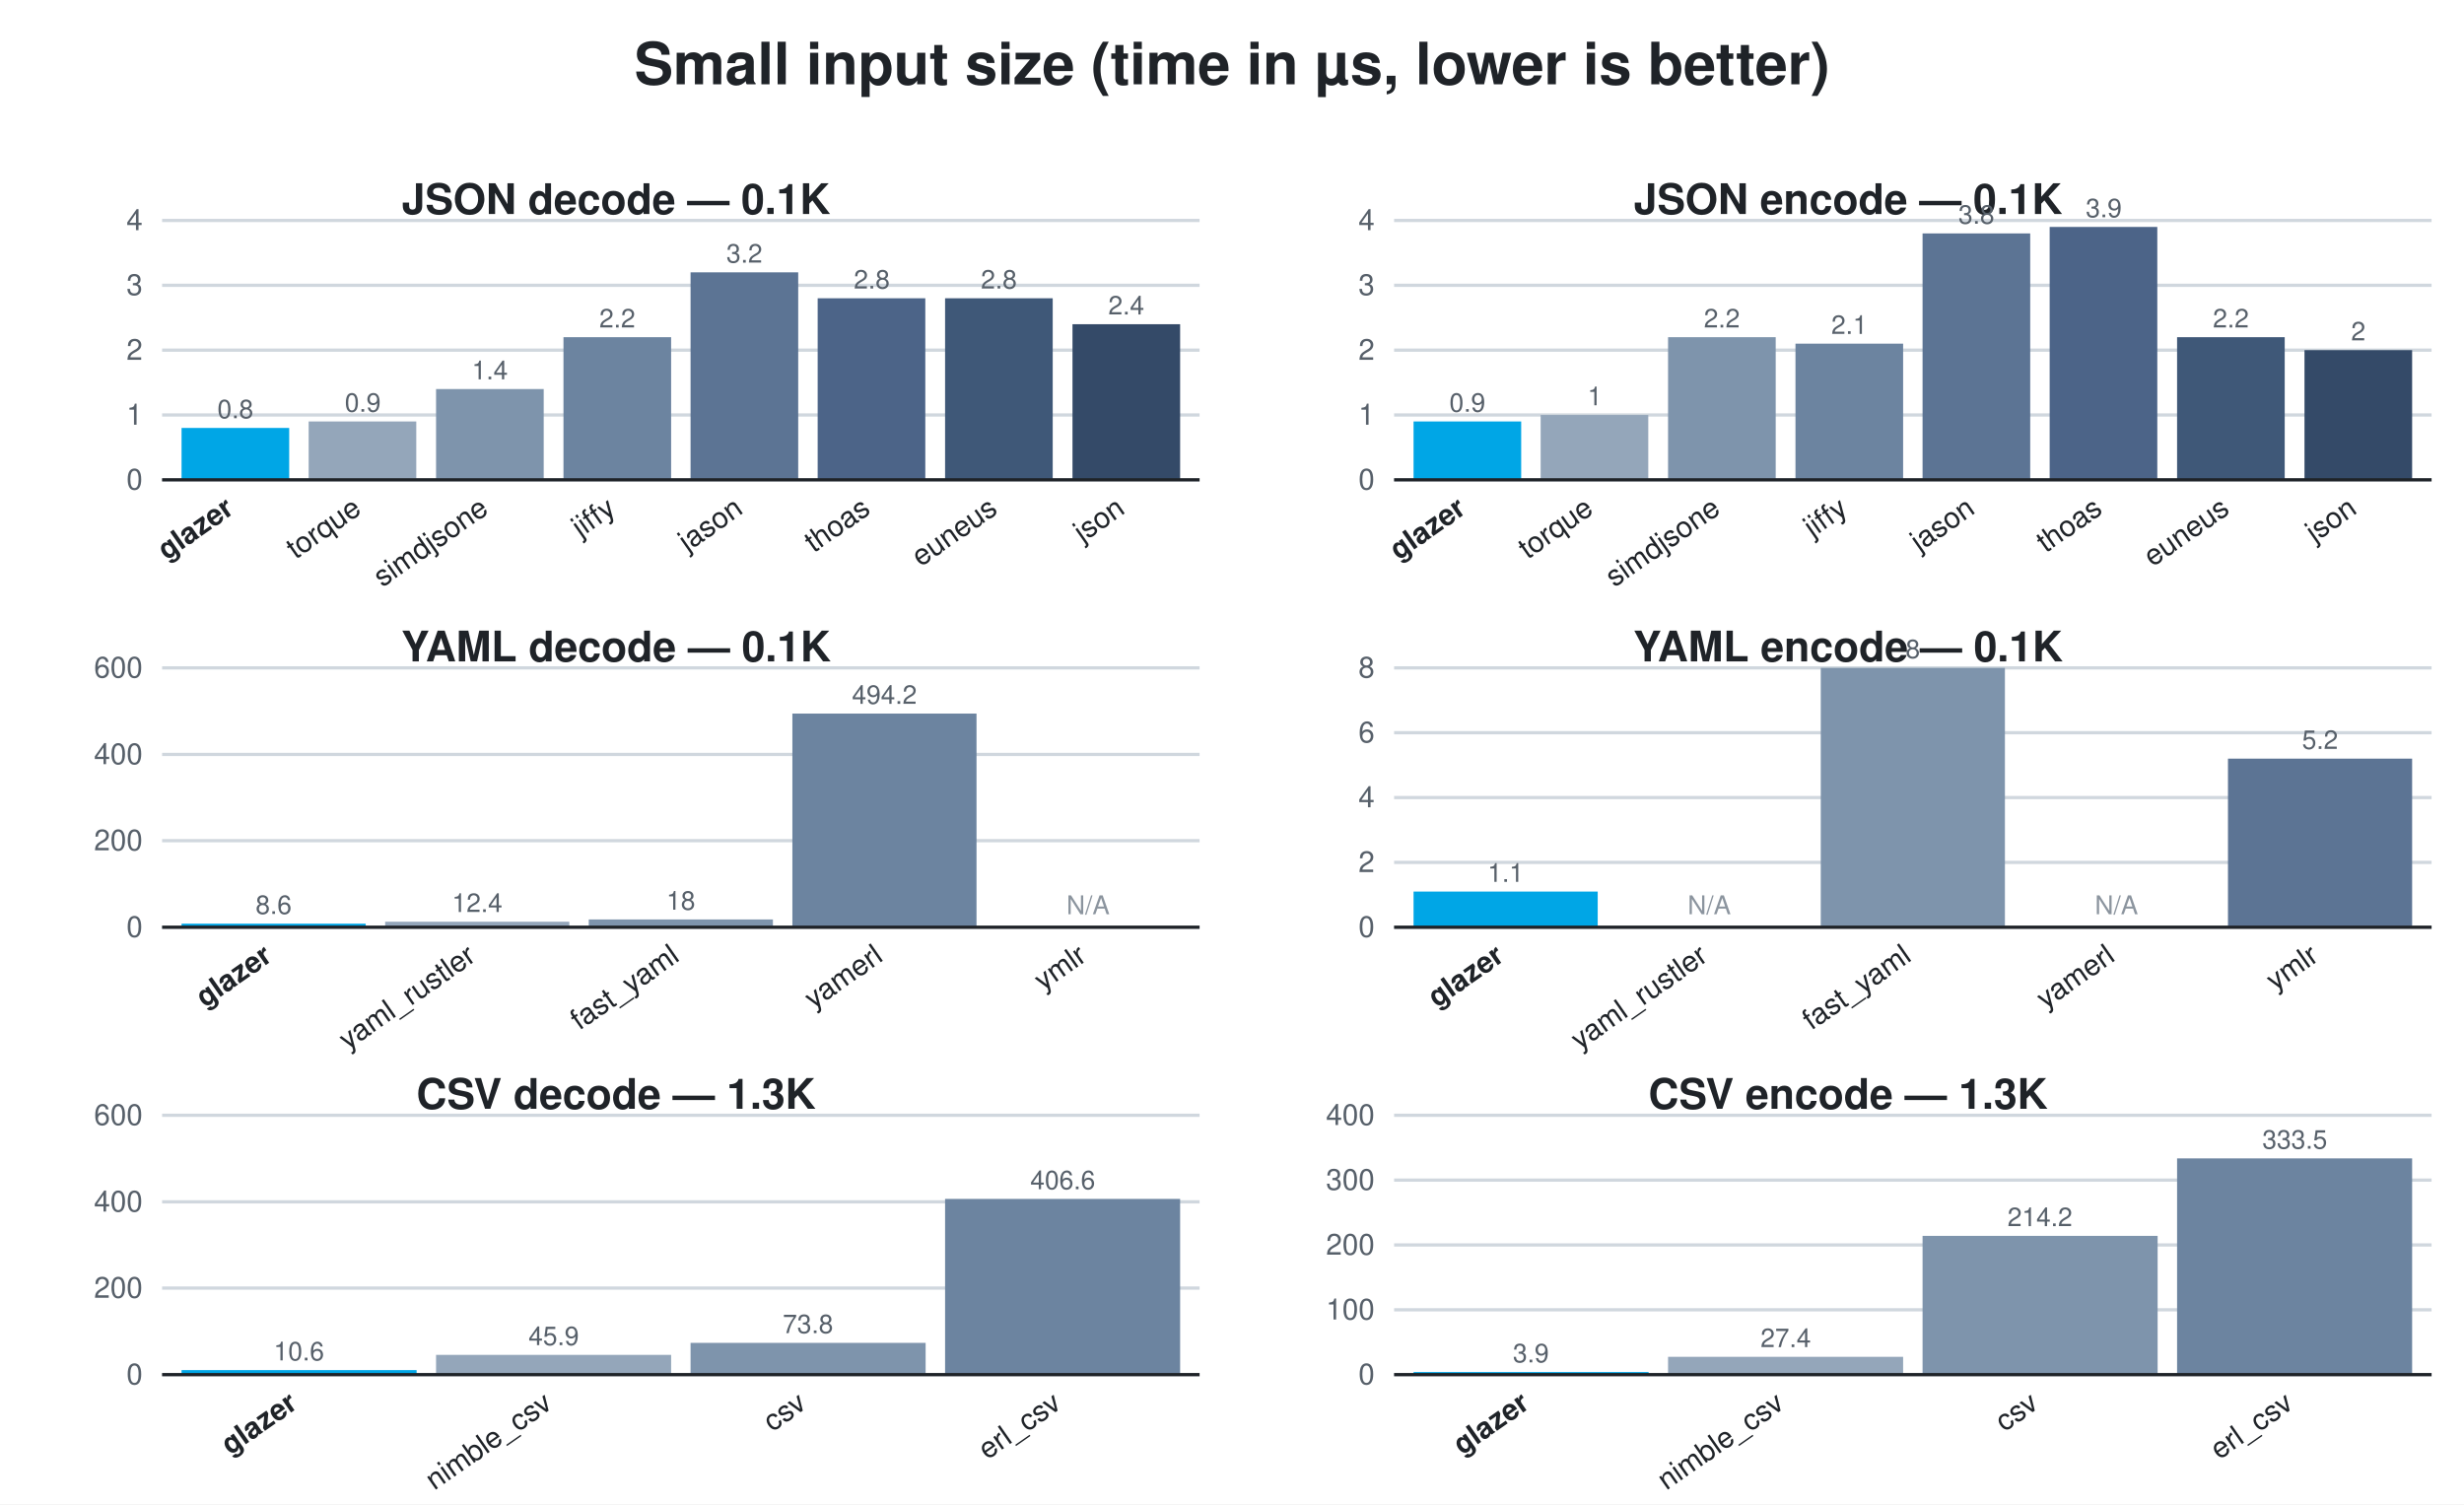
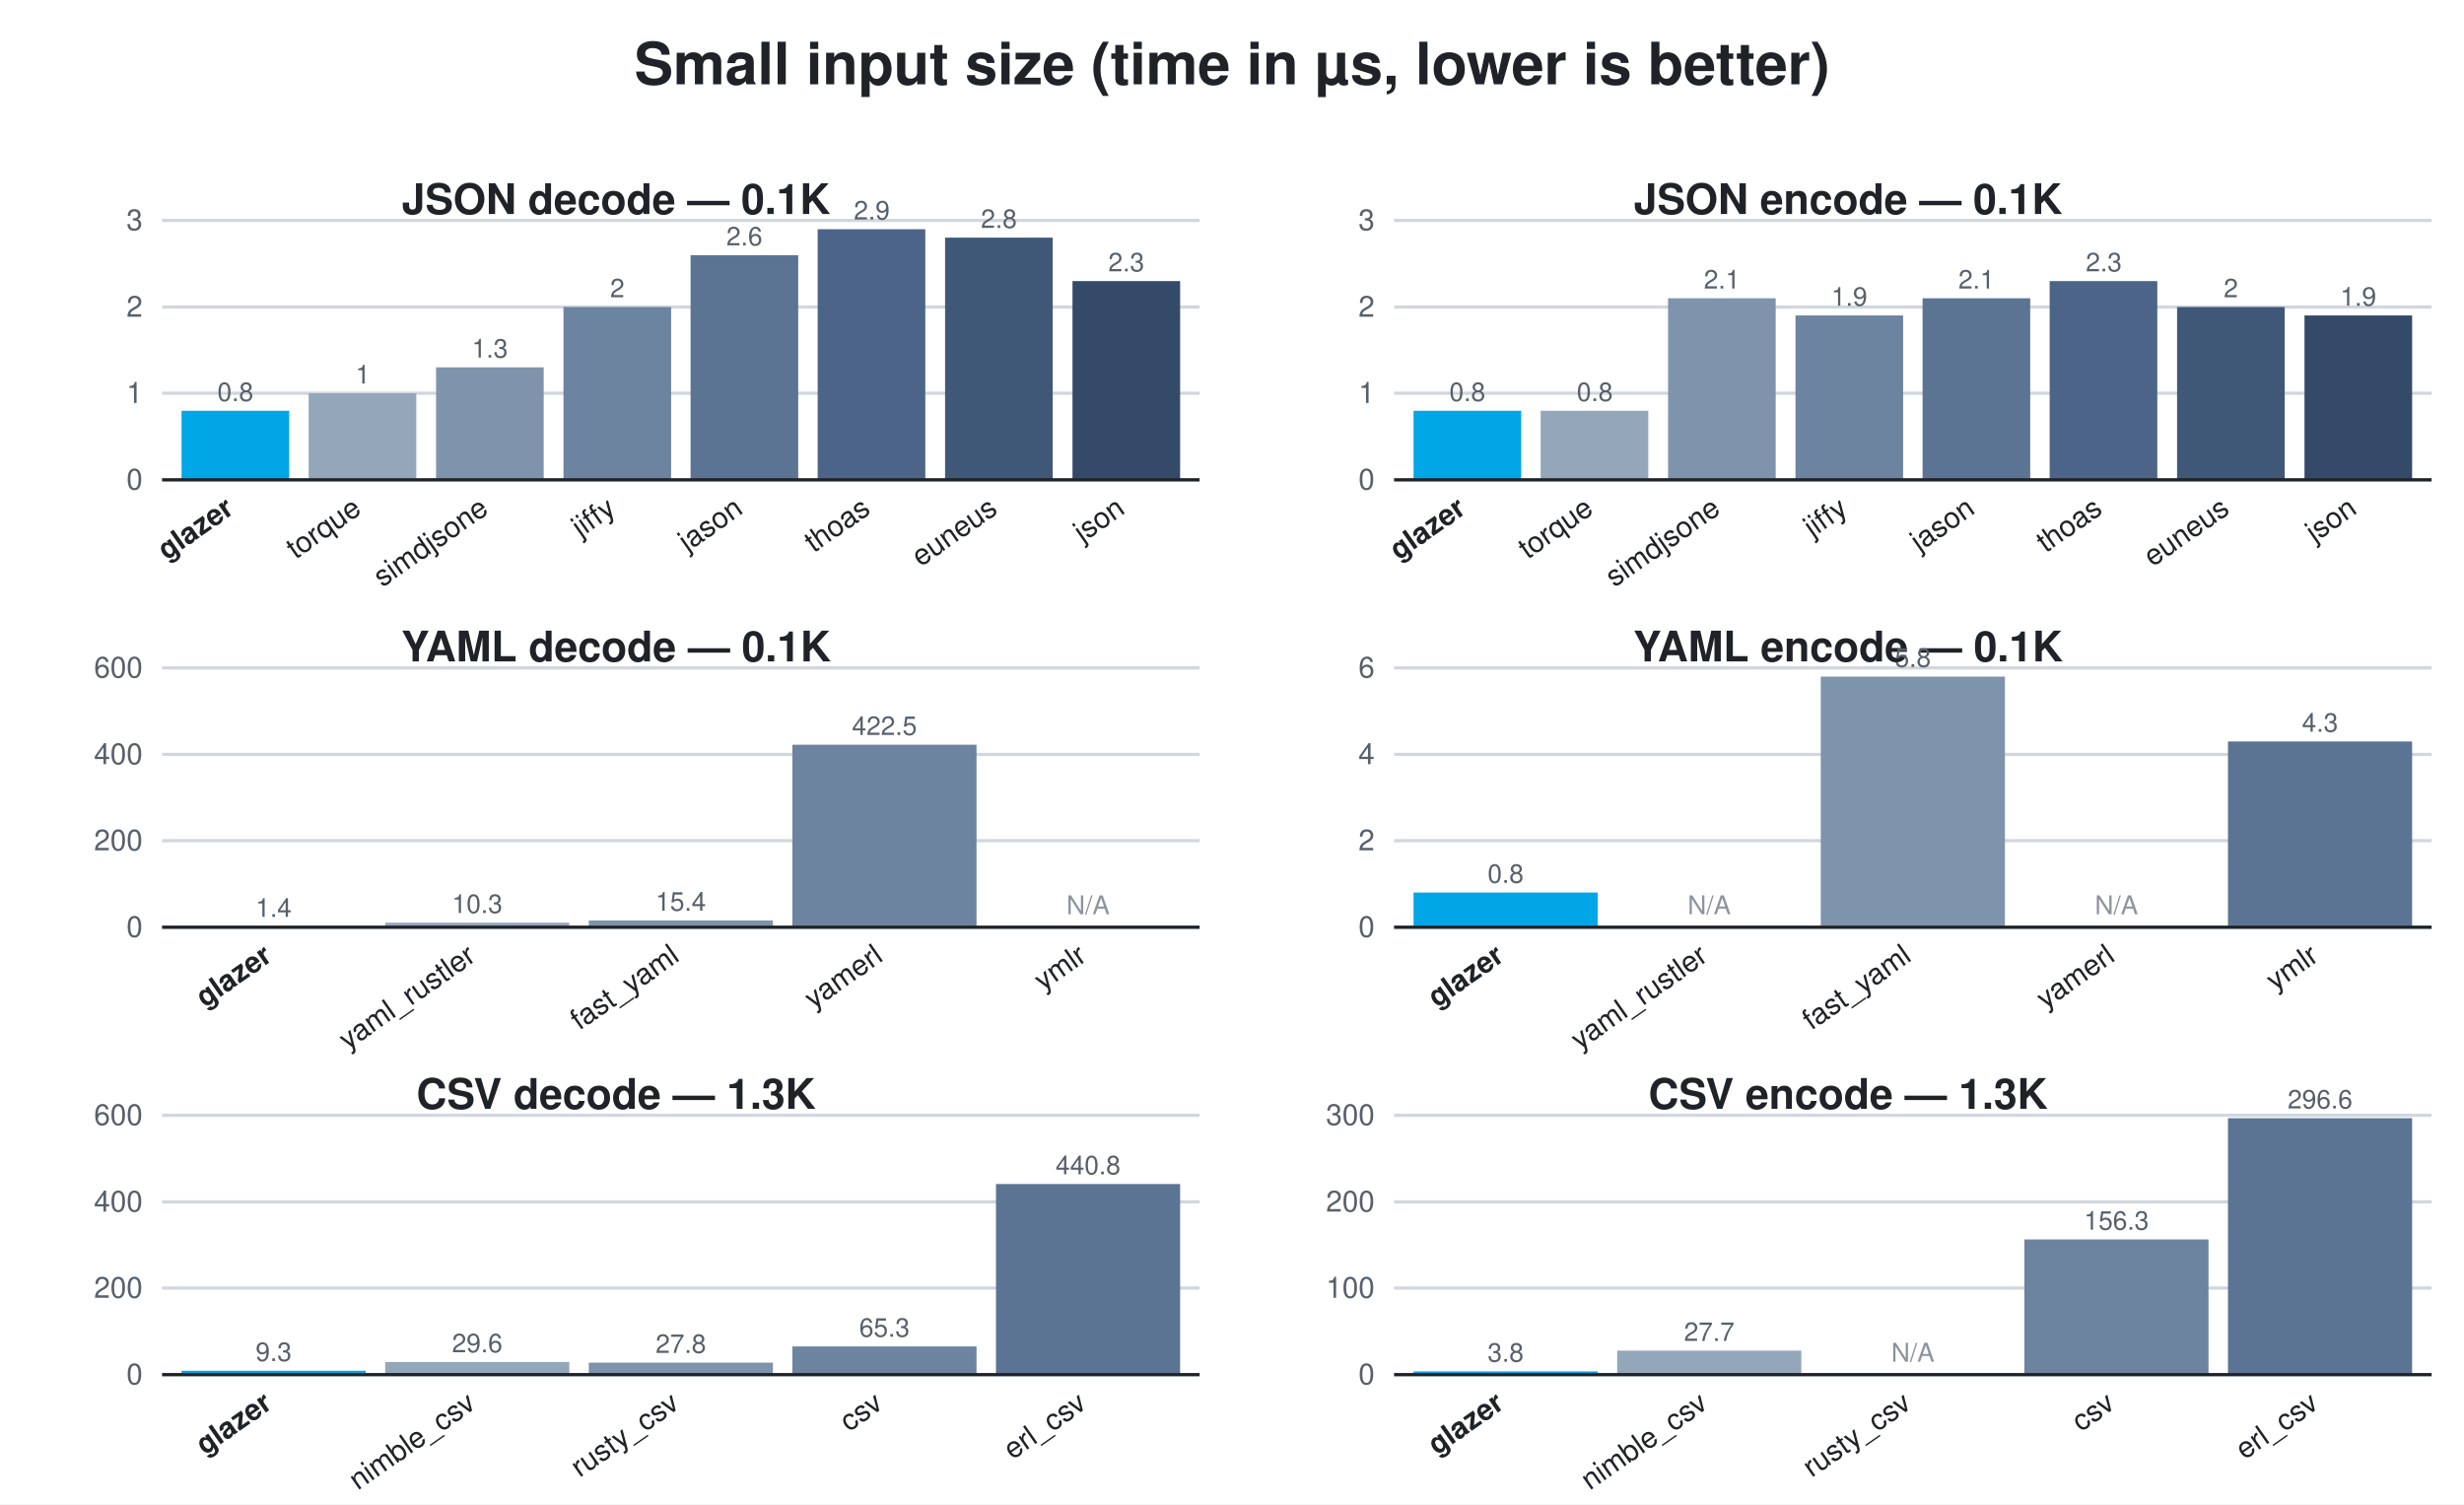
<svg xmlns="http://www.w3.org/2000/svg" width="760" height="464" viewBox="0 0 760 464" font-family="Helvetica, Arial, sans-serif">
  <style>
    .bg     { fill: #ffffff; }
    .fg     { fill: #1f2328; }
    .muted  { fill: #57606a; }
    .faint  { fill: #8b949e; }
    .grid   { stroke: #d0d7de; }
    .axis   { stroke: #1f2328; }
    .bar-0 { fill: #aab8c8; }
    .bar-1 { fill: #94a6ba; }
    .bar-2 { fill: #7e94ac; }
    .bar-3 { fill: #6c84a0; }
    .bar-4 { fill: #5c7494; }
    .bar-5 { fill: #4c6488; }
    .bar-6 { fill: #3f5878; }
    .bar-7 { fill: #344a68; }
    .bar-8 { fill: #2a3c58; }
    .bar-9 { fill: #1f2e48; }
    .bar-glazer { fill: #00a6e6; }
    @media (prefers-color-scheme: dark) {
      .bg     { fill: #0d1117; }
      .fg     { fill: #e6edf3; }
      .muted  { fill: #c9d1d9; }
      .faint  { fill: #8b949e; }
      .grid   { stroke: #30363d; }
      .axis   { stroke: #e6edf3; }
      .bar-0 { fill: #9aacc0; }
      .bar-1 { fill: #8398b0; }
      .bar-2 { fill: #6e84a0; }
      .bar-3 { fill: #5c7290; }
      .bar-4 { fill: #4c6080; }
      .bar-5 { fill: #3e5070; }
      .bar-6 { fill: #324060; }
      .bar-7 { fill: #283450; }
      .bar-8 { fill: #1f2840; }
      .bar-9 { fill: #161c30; }
      .bar-glazer { fill: #00b5fe; }
    }
  </style>
  <rect width="760" height="464" class="bg" />
  <text x="380.0" y="26" text-anchor="middle" font-size="18" font-weight="bold" class="fg">Small input size (time in µs, lower is better)</text>
  <text x="190.0" y="66.0" text-anchor="middle" font-size="13" font-weight="bold" class="fg">JSON decode — 0.1K</text>
  <line x1="50.0" y1="148.0" x2="370.0" y2="148.0" class="grid" stroke-width="1" />
  <text x="44.0" y="151.0" text-anchor="end" font-size="9" class="muted">0</text>
-   <line x1="50.0" y1="128.0" x2="370.0" y2="128.0" class="grid" stroke-width="1" />
-   <text x="44.0" y="131.0" text-anchor="end" font-size="9" class="muted">1</text>
-   <line x1="50.0" y1="108.0" x2="370.0" y2="108.0" class="grid" stroke-width="1" />
-   <text x="44.0" y="111.0" text-anchor="end" font-size="9" class="muted">2</text>
-   <line x1="50.0" y1="88.0" x2="370.0" y2="88.0" class="grid" stroke-width="1" />
-   <text x="44.0" y="91.0" text-anchor="end" font-size="9" class="muted">3</text>
+   <line x1="50.0" y1="121.3" x2="370.0" y2="121.3" class="grid" stroke-width="1" />
+   <text x="44.0" y="124.3" text-anchor="end" font-size="9" class="muted">1</text>
+   <line x1="50.0" y1="94.7" x2="370.0" y2="94.7" class="grid" stroke-width="1" />
+   <text x="44.0" y="97.7" text-anchor="end" font-size="9" class="muted">2</text>
  <line x1="50.0" y1="68.0" x2="370.0" y2="68.0" class="grid" stroke-width="1" />
-   <text x="44.0" y="71.0" text-anchor="end" font-size="9" class="muted">4</text>
-   <rect x="56.0" y="132.0" width="33.2" height="16.0" class="bar-glazer" />
-   <text x="72.6" y="129.0" text-anchor="middle" font-size="8" class="muted">0.8</text>
+   <text x="44.0" y="71.0" text-anchor="end" font-size="9" class="muted">3</text>
+   <rect x="56.0" y="126.7" width="33.2" height="21.3" class="bar-glazer" />
+   <text x="72.6" y="123.7" text-anchor="middle" font-size="8" class="muted">0.8</text>
  <text x="72.6" y="158.0" text-anchor="end" font-size="9" class="fg" font-weight="bold" transform="rotate(-35 72.6,158.0)">glazer</text>
-   <rect x="95.2" y="130.0" width="33.2" height="18.0" class="bar-1" />
-   <text x="111.9" y="127.0" text-anchor="middle" font-size="8" class="muted">0.9</text>
+   <rect x="95.2" y="121.3" width="33.2" height="26.7" class="bar-1" />
+   <text x="111.9" y="118.3" text-anchor="middle" font-size="8" class="muted">1</text>
  <text x="111.9" y="158.0" text-anchor="end" font-size="9" class="fg" transform="rotate(-35 111.9,158.0)">torque</text>
-   <rect x="134.5" y="120.0" width="33.2" height="28.0" class="bar-2" />
-   <text x="151.1" y="117.0" text-anchor="middle" font-size="8" class="muted">1.4</text>
+   <rect x="134.5" y="113.3" width="33.2" height="34.7" class="bar-2" />
+   <text x="151.1" y="110.3" text-anchor="middle" font-size="8" class="muted">1.3</text>
  <text x="151.1" y="158.0" text-anchor="end" font-size="9" class="fg" transform="rotate(-35 151.1,158.0)">simdjsone</text>
-   <rect x="173.8" y="104.0" width="33.2" height="44.0" class="bar-3" />
-   <text x="190.4" y="101.0" text-anchor="middle" font-size="8" class="muted">2.2</text>
+   <rect x="173.8" y="94.7" width="33.2" height="53.3" class="bar-3" />
+   <text x="190.4" y="91.7" text-anchor="middle" font-size="8" class="muted">2</text>
  <text x="190.4" y="158.0" text-anchor="end" font-size="9" class="fg" transform="rotate(-35 190.4,158.0)">jiffy</text>
-   <rect x="213.0" y="84.0" width="33.2" height="64.0" class="bar-4" />
-   <text x="229.6" y="81.0" text-anchor="middle" font-size="8" class="muted">3.2</text>
+   <rect x="213.0" y="78.7" width="33.2" height="69.3" class="bar-4" />
+   <text x="229.6" y="75.7" text-anchor="middle" font-size="8" class="muted">2.6</text>
  <text x="229.6" y="158.0" text-anchor="end" font-size="9" class="fg" transform="rotate(-35 229.6,158.0)">jason</text>
-   <rect x="252.2" y="92.0" width="33.2" height="56.0" class="bar-5" />
-   <text x="268.9" y="89.0" text-anchor="middle" font-size="8" class="muted">2.8</text>
+   <rect x="252.2" y="70.7" width="33.2" height="77.3" class="bar-5" />
+   <text x="268.9" y="67.7" text-anchor="middle" font-size="8" class="muted">2.9</text>
  <text x="268.9" y="158.0" text-anchor="end" font-size="9" class="fg" transform="rotate(-35 268.9,158.0)">thoas</text>
-   <rect x="291.5" y="92.0" width="33.2" height="56.0" class="bar-6" />
-   <text x="308.1" y="89.0" text-anchor="middle" font-size="8" class="muted">2.8</text>
+   <rect x="291.5" y="73.3" width="33.2" height="74.7" class="bar-6" />
+   <text x="308.1" y="70.3" text-anchor="middle" font-size="8" class="muted">2.8</text>
  <text x="308.1" y="158.0" text-anchor="end" font-size="9" class="fg" transform="rotate(-35 308.1,158.0)">euneus</text>
-   <rect x="330.8" y="100.0" width="33.2" height="48.0" class="bar-7" />
-   <text x="347.4" y="97.0" text-anchor="middle" font-size="8" class="muted">2.4</text>
+   <rect x="330.8" y="86.7" width="33.2" height="61.3" class="bar-7" />
+   <text x="347.4" y="83.7" text-anchor="middle" font-size="8" class="muted">2.3</text>
  <text x="347.4" y="158.0" text-anchor="end" font-size="9" class="fg" transform="rotate(-35 347.4,158.0)">json</text>
  <line x1="50.0" y1="148.0" x2="370.0" y2="148.0" class="axis" stroke-width="1" />
  <text x="570.0" y="66.0" text-anchor="middle" font-size="13" font-weight="bold" class="fg">JSON encode — 0.1K</text>
  <line x1="430.0" y1="148.0" x2="750.0" y2="148.0" class="grid" stroke-width="1" />
  <text x="424.0" y="151.0" text-anchor="end" font-size="9" class="muted">0</text>
-   <line x1="430.0" y1="128.0" x2="750.0" y2="128.0" class="grid" stroke-width="1" />
-   <text x="424.0" y="131.0" text-anchor="end" font-size="9" class="muted">1</text>
-   <line x1="430.0" y1="108.0" x2="750.0" y2="108.0" class="grid" stroke-width="1" />
-   <text x="424.0" y="111.0" text-anchor="end" font-size="9" class="muted">2</text>
-   <line x1="430.0" y1="88.0" x2="750.0" y2="88.0" class="grid" stroke-width="1" />
-   <text x="424.0" y="91.0" text-anchor="end" font-size="9" class="muted">3</text>
+   <line x1="430.0" y1="121.3" x2="750.0" y2="121.3" class="grid" stroke-width="1" />
+   <text x="424.0" y="124.3" text-anchor="end" font-size="9" class="muted">1</text>
+   <line x1="430.0" y1="94.7" x2="750.0" y2="94.7" class="grid" stroke-width="1" />
+   <text x="424.0" y="97.7" text-anchor="end" font-size="9" class="muted">2</text>
  <line x1="430.0" y1="68.0" x2="750.0" y2="68.0" class="grid" stroke-width="1" />
-   <text x="424.0" y="71.0" text-anchor="end" font-size="9" class="muted">4</text>
-   <rect x="436.0" y="130.0" width="33.2" height="18.0" class="bar-glazer" />
-   <text x="452.6" y="127.0" text-anchor="middle" font-size="8" class="muted">0.9</text>
+   <text x="424.0" y="71.0" text-anchor="end" font-size="9" class="muted">3</text>
+   <rect x="436.0" y="126.7" width="33.2" height="21.3" class="bar-glazer" />
+   <text x="452.6" y="123.7" text-anchor="middle" font-size="8" class="muted">0.8</text>
  <text x="452.6" y="158.0" text-anchor="end" font-size="9" class="fg" font-weight="bold" transform="rotate(-35 452.6,158.0)">glazer</text>
-   <rect x="475.2" y="128.0" width="33.2" height="20.0" class="bar-1" />
-   <text x="491.9" y="125.0" text-anchor="middle" font-size="8" class="muted">1</text>
+   <rect x="475.2" y="126.7" width="33.2" height="21.3" class="bar-1" />
+   <text x="491.9" y="123.7" text-anchor="middle" font-size="8" class="muted">0.8</text>
  <text x="491.9" y="158.0" text-anchor="end" font-size="9" class="fg" transform="rotate(-35 491.9,158.0)">torque</text>
-   <rect x="514.5" y="104.0" width="33.2" height="44.0" class="bar-2" />
-   <text x="531.1" y="101.0" text-anchor="middle" font-size="8" class="muted">2.2</text>
+   <rect x="514.5" y="92.0" width="33.2" height="56.0" class="bar-2" />
+   <text x="531.1" y="89.0" text-anchor="middle" font-size="8" class="muted">2.1</text>
  <text x="531.1" y="158.0" text-anchor="end" font-size="9" class="fg" transform="rotate(-35 531.1,158.0)">simdjsone</text>
-   <rect x="553.8" y="106.0" width="33.2" height="42.0" class="bar-3" />
-   <text x="570.4" y="103.0" text-anchor="middle" font-size="8" class="muted">2.1</text>
+   <rect x="553.8" y="97.3" width="33.2" height="50.7" class="bar-3" />
+   <text x="570.4" y="94.3" text-anchor="middle" font-size="8" class="muted">1.9</text>
  <text x="570.4" y="158.0" text-anchor="end" font-size="9" class="fg" transform="rotate(-35 570.4,158.0)">jiffy</text>
-   <rect x="593.0" y="72.0" width="33.2" height="76.0" class="bar-4" />
-   <text x="609.6" y="69.0" text-anchor="middle" font-size="8" class="muted">3.8</text>
+   <rect x="593.0" y="92.0" width="33.2" height="56.0" class="bar-4" />
+   <text x="609.6" y="89.0" text-anchor="middle" font-size="8" class="muted">2.1</text>
  <text x="609.6" y="158.0" text-anchor="end" font-size="9" class="fg" transform="rotate(-35 609.6,158.0)">jason</text>
-   <rect x="632.2" y="70.0" width="33.2" height="78.0" class="bar-5" />
-   <text x="648.9" y="67.0" text-anchor="middle" font-size="8" class="muted">3.9</text>
+   <rect x="632.2" y="86.7" width="33.2" height="61.3" class="bar-5" />
+   <text x="648.9" y="83.7" text-anchor="middle" font-size="8" class="muted">2.3</text>
  <text x="648.9" y="158.0" text-anchor="end" font-size="9" class="fg" transform="rotate(-35 648.9,158.0)">thoas</text>
-   <rect x="671.5" y="104.0" width="33.2" height="44.0" class="bar-6" />
-   <text x="688.1" y="101.0" text-anchor="middle" font-size="8" class="muted">2.2</text>
+   <rect x="671.5" y="94.7" width="33.2" height="53.3" class="bar-6" />
+   <text x="688.1" y="91.7" text-anchor="middle" font-size="8" class="muted">2</text>
  <text x="688.1" y="158.0" text-anchor="end" font-size="9" class="fg" transform="rotate(-35 688.1,158.0)">euneus</text>
-   <rect x="710.8" y="108.0" width="33.2" height="40.0" class="bar-7" />
-   <text x="727.4" y="105.0" text-anchor="middle" font-size="8" class="muted">2</text>
+   <rect x="710.8" y="97.3" width="33.2" height="50.7" class="bar-7" />
+   <text x="727.4" y="94.3" text-anchor="middle" font-size="8" class="muted">1.9</text>
  <text x="727.4" y="158.0" text-anchor="end" font-size="9" class="fg" transform="rotate(-35 727.4,158.0)">json</text>
  <line x1="430.0" y1="148.0" x2="750.0" y2="148.0" class="axis" stroke-width="1" />
  <text x="190.0" y="204.0" text-anchor="middle" font-size="13" font-weight="bold" class="fg">YAML decode — 0.1K</text>
  <line x1="50.0" y1="286.0" x2="370.0" y2="286.0" class="grid" stroke-width="1" />
  <text x="44.0" y="289.0" text-anchor="end" font-size="9" class="muted">0</text>
  <line x1="50.0" y1="259.3" x2="370.0" y2="259.3" class="grid" stroke-width="1" />
  <text x="44.0" y="262.3" text-anchor="end" font-size="9" class="muted">200</text>
  <line x1="50.0" y1="232.7" x2="370.0" y2="232.7" class="grid" stroke-width="1" />
  <text x="44.0" y="235.7" text-anchor="end" font-size="9" class="muted">400</text>
  <line x1="50.0" y1="206.0" x2="370.0" y2="206.0" class="grid" stroke-width="1" />
  <text x="44.0" y="209.0" text-anchor="end" font-size="9" class="muted">600</text>
-   <rect x="56.0" y="284.9" width="56.8" height="1.1" class="bar-glazer" />
-   <text x="84.4" y="281.9" text-anchor="middle" font-size="8" class="muted">8.6</text>
+   <rect x="56.0" y="285.8" width="56.8" height="0.2" class="bar-glazer" />
+   <text x="84.4" y="282.8" text-anchor="middle" font-size="8" class="muted">1.4</text>
  <text x="84.4" y="296.0" text-anchor="end" font-size="9" class="fg" font-weight="bold" transform="rotate(-35 84.4,296.0)">glazer</text>
-   <rect x="118.8" y="284.3" width="56.8" height="1.7" class="bar-1" />
-   <text x="147.2" y="281.3" text-anchor="middle" font-size="8" class="muted">12.4</text>
+   <rect x="118.8" y="284.6" width="56.8" height="1.4" class="bar-1" />
+   <text x="147.2" y="281.6" text-anchor="middle" font-size="8" class="muted">10.3</text>
  <text x="147.2" y="296.0" text-anchor="end" font-size="9" class="fg" transform="rotate(-35 147.2,296.0)">yaml_rustler</text>
-   <rect x="181.6" y="283.6" width="56.8" height="2.4" class="bar-2" />
-   <text x="210.0" y="280.6" text-anchor="middle" font-size="8" class="muted">18</text>
+   <rect x="181.6" y="283.9" width="56.8" height="2.1" class="bar-2" />
+   <text x="210.0" y="280.9" text-anchor="middle" font-size="8" class="muted">15.4</text>
  <text x="210.0" y="296.0" text-anchor="end" font-size="9" class="fg" transform="rotate(-35 210.0,296.0)">fast_yaml</text>
-   <rect x="244.4" y="220.1" width="56.8" height="65.9" class="bar-3" />
-   <text x="272.8" y="217.1" text-anchor="middle" font-size="8" class="muted">494.2</text>
+   <rect x="244.4" y="229.7" width="56.8" height="56.3" class="bar-3" />
+   <text x="272.8" y="226.7" text-anchor="middle" font-size="8" class="muted">422.5</text>
  <text x="272.8" y="296.0" text-anchor="end" font-size="9" class="fg" transform="rotate(-35 272.8,296.0)">yamerl</text>
  <text x="335.6" y="282.0" text-anchor="middle" font-size="8" class="faint">N/A</text>
  <text x="335.6" y="296.0" text-anchor="end" font-size="9" class="fg" transform="rotate(-35 335.6,296.0)">ymlr</text>
  <line x1="50.0" y1="286.0" x2="370.0" y2="286.0" class="axis" stroke-width="1" />
  <text x="570.0" y="204.0" text-anchor="middle" font-size="13" font-weight="bold" class="fg">YAML encode — 0.1K</text>
  <line x1="430.0" y1="286.0" x2="750.0" y2="286.0" class="grid" stroke-width="1" />
  <text x="424.0" y="289.0" text-anchor="end" font-size="9" class="muted">0</text>
-   <line x1="430.0" y1="266.0" x2="750.0" y2="266.0" class="grid" stroke-width="1" />
-   <text x="424.0" y="269.0" text-anchor="end" font-size="9" class="muted">2</text>
-   <line x1="430.0" y1="246.0" x2="750.0" y2="246.0" class="grid" stroke-width="1" />
-   <text x="424.0" y="249.0" text-anchor="end" font-size="9" class="muted">4</text>
-   <line x1="430.0" y1="226.0" x2="750.0" y2="226.0" class="grid" stroke-width="1" />
-   <text x="424.0" y="229.0" text-anchor="end" font-size="9" class="muted">6</text>
+   <line x1="430.0" y1="259.3" x2="750.0" y2="259.3" class="grid" stroke-width="1" />
+   <text x="424.0" y="262.3" text-anchor="end" font-size="9" class="muted">2</text>
+   <line x1="430.0" y1="232.7" x2="750.0" y2="232.7" class="grid" stroke-width="1" />
+   <text x="424.0" y="235.7" text-anchor="end" font-size="9" class="muted">4</text>
  <line x1="430.0" y1="206.0" x2="750.0" y2="206.0" class="grid" stroke-width="1" />
-   <text x="424.0" y="209.0" text-anchor="end" font-size="9" class="muted">8</text>
-   <rect x="436.0" y="275.0" width="56.8" height="11.0" class="bar-glazer" />
-   <text x="464.4" y="272.0" text-anchor="middle" font-size="8" class="muted">1.1</text>
+   <text x="424.0" y="209.0" text-anchor="end" font-size="9" class="muted">6</text>
+   <rect x="436.0" y="275.3" width="56.8" height="10.7" class="bar-glazer" />
+   <text x="464.4" y="272.3" text-anchor="middle" font-size="8" class="muted">0.8</text>
  <text x="464.4" y="296.0" text-anchor="end" font-size="9" class="fg" font-weight="bold" transform="rotate(-35 464.4,296.0)">glazer</text>
  <text x="527.2" y="282.0" text-anchor="middle" font-size="8" class="faint">N/A</text>
  <text x="527.2" y="296.0" text-anchor="end" font-size="9" class="fg" transform="rotate(-35 527.2,296.0)">yaml_rustler</text>
-   <rect x="561.6" y="206.0" width="56.8" height="80.0" class="bar-2" />
-   <text x="590.0" y="203.0" text-anchor="middle" font-size="8" class="muted">8</text>
+   <rect x="561.6" y="208.7" width="56.8" height="77.3" class="bar-2" />
+   <text x="590.0" y="205.7" text-anchor="middle" font-size="8" class="muted">5.8</text>
  <text x="590.0" y="296.0" text-anchor="end" font-size="9" class="fg" transform="rotate(-35 590.0,296.0)">fast_yaml</text>
  <text x="652.8" y="282.0" text-anchor="middle" font-size="8" class="faint">N/A</text>
  <text x="652.8" y="296.0" text-anchor="end" font-size="9" class="fg" transform="rotate(-35 652.8,296.0)">yamerl</text>
-   <rect x="687.2" y="234.0" width="56.8" height="52.0" class="bar-4" />
-   <text x="715.6" y="231.0" text-anchor="middle" font-size="8" class="muted">5.2</text>
+   <rect x="687.2" y="228.7" width="56.8" height="57.3" class="bar-4" />
+   <text x="715.6" y="225.7" text-anchor="middle" font-size="8" class="muted">4.3</text>
  <text x="715.6" y="296.0" text-anchor="end" font-size="9" class="fg" transform="rotate(-35 715.6,296.0)">ymlr</text>
  <line x1="430.0" y1="286.0" x2="750.0" y2="286.0" class="axis" stroke-width="1" />
  <text x="190.0" y="342.0" text-anchor="middle" font-size="13" font-weight="bold" class="fg">CSV decode — 1.3K</text>
  <line x1="50.0" y1="424.0" x2="370.0" y2="424.0" class="grid" stroke-width="1" />
  <text x="44.0" y="427.0" text-anchor="end" font-size="9" class="muted">0</text>
  <line x1="50.0" y1="397.3" x2="370.0" y2="397.3" class="grid" stroke-width="1" />
  <text x="44.0" y="400.3" text-anchor="end" font-size="9" class="muted">200</text>
  <line x1="50.0" y1="370.7" x2="370.0" y2="370.7" class="grid" stroke-width="1" />
  <text x="44.0" y="373.7" text-anchor="end" font-size="9" class="muted">400</text>
  <line x1="50.0" y1="344.0" x2="370.0" y2="344.0" class="grid" stroke-width="1" />
  <text x="44.0" y="347.0" text-anchor="end" font-size="9" class="muted">600</text>
-   <rect x="56.0" y="422.6" width="72.5" height="1.4" class="bar-glazer" />
-   <text x="92.2" y="419.6" text-anchor="middle" font-size="8" class="muted">10.6</text>
-   <text x="92.2" y="434.0" text-anchor="end" font-size="9" class="fg" font-weight="bold" transform="rotate(-35 92.2,434.0)">glazer</text>
-   <rect x="134.5" y="417.9" width="72.5" height="6.1" class="bar-1" />
-   <text x="170.8" y="414.9" text-anchor="middle" font-size="8" class="muted">45.9</text>
-   <text x="170.8" y="434.0" text-anchor="end" font-size="9" class="fg" transform="rotate(-35 170.8,434.0)">nimble_csv</text>
-   <rect x="213.0" y="414.2" width="72.5" height="9.8" class="bar-2" />
-   <text x="249.2" y="411.2" text-anchor="middle" font-size="8" class="muted">73.8</text>
-   <text x="249.2" y="434.0" text-anchor="end" font-size="9" class="fg" transform="rotate(-35 249.2,434.0)">csv</text>
-   <rect x="291.5" y="369.8" width="72.5" height="54.2" class="bar-3" />
-   <text x="327.8" y="366.8" text-anchor="middle" font-size="8" class="muted">406.6</text>
-   <text x="327.8" y="434.0" text-anchor="end" font-size="9" class="fg" transform="rotate(-35 327.8,434.0)">erl_csv</text>
+   <rect x="56.0" y="422.8" width="56.8" height="1.2" class="bar-glazer" />
+   <text x="84.4" y="419.8" text-anchor="middle" font-size="8" class="muted">9.3</text>
+   <text x="84.4" y="434.0" text-anchor="end" font-size="9" class="fg" font-weight="bold" transform="rotate(-35 84.4,434.0)">glazer</text>
+   <rect x="118.8" y="420.1" width="56.8" height="3.9" class="bar-1" />
+   <text x="147.2" y="417.1" text-anchor="middle" font-size="8" class="muted">29.6</text>
+   <text x="147.2" y="434.0" text-anchor="end" font-size="9" class="fg" transform="rotate(-35 147.2,434.0)">nimble_csv</text>
+   <rect x="181.6" y="420.3" width="56.8" height="3.7" class="bar-2" />
+   <text x="210.0" y="417.3" text-anchor="middle" font-size="8" class="muted">27.8</text>
+   <text x="210.0" y="434.0" text-anchor="end" font-size="9" class="fg" transform="rotate(-35 210.0,434.0)">rusty_csv</text>
+   <rect x="244.4" y="415.3" width="56.8" height="8.7" class="bar-3" />
+   <text x="272.8" y="412.3" text-anchor="middle" font-size="8" class="muted">65.3</text>
+   <text x="272.8" y="434.0" text-anchor="end" font-size="9" class="fg" transform="rotate(-35 272.8,434.0)">csv</text>
+   <rect x="307.2" y="365.2" width="56.8" height="58.8" class="bar-4" />
+   <text x="335.6" y="362.2" text-anchor="middle" font-size="8" class="muted">440.8</text>
+   <text x="335.6" y="434.0" text-anchor="end" font-size="9" class="fg" transform="rotate(-35 335.6,434.0)">erl_csv</text>
  <line x1="50.0" y1="424.0" x2="370.0" y2="424.0" class="axis" stroke-width="1" />
  <text x="570.0" y="342.0" text-anchor="middle" font-size="13" font-weight="bold" class="fg">CSV encode — 1.3K</text>
  <line x1="430.0" y1="424.0" x2="750.0" y2="424.0" class="grid" stroke-width="1" />
  <text x="424.0" y="427.0" text-anchor="end" font-size="9" class="muted">0</text>
-   <line x1="430.0" y1="404.0" x2="750.0" y2="404.0" class="grid" stroke-width="1" />
-   <text x="424.0" y="407.0" text-anchor="end" font-size="9" class="muted">100</text>
-   <line x1="430.0" y1="384.0" x2="750.0" y2="384.0" class="grid" stroke-width="1" />
-   <text x="424.0" y="387.0" text-anchor="end" font-size="9" class="muted">200</text>
-   <line x1="430.0" y1="364.0" x2="750.0" y2="364.0" class="grid" stroke-width="1" />
-   <text x="424.0" y="367.0" text-anchor="end" font-size="9" class="muted">300</text>
+   <line x1="430.0" y1="397.3" x2="750.0" y2="397.3" class="grid" stroke-width="1" />
+   <text x="424.0" y="400.3" text-anchor="end" font-size="9" class="muted">100</text>
+   <line x1="430.0" y1="370.7" x2="750.0" y2="370.7" class="grid" stroke-width="1" />
+   <text x="424.0" y="373.7" text-anchor="end" font-size="9" class="muted">200</text>
  <line x1="430.0" y1="344.0" x2="750.0" y2="344.0" class="grid" stroke-width="1" />
-   <text x="424.0" y="347.0" text-anchor="end" font-size="9" class="muted">400</text>
-   <rect x="436.0" y="423.2" width="72.5" height="0.8" class="bar-glazer" />
-   <text x="472.2" y="420.2" text-anchor="middle" font-size="8" class="muted">3.9</text>
-   <text x="472.2" y="434.0" text-anchor="end" font-size="9" class="fg" font-weight="bold" transform="rotate(-35 472.2,434.0)">glazer</text>
-   <rect x="514.5" y="418.5" width="72.5" height="5.5" class="bar-1" />
-   <text x="550.8" y="415.5" text-anchor="middle" font-size="8" class="muted">27.4</text>
-   <text x="550.8" y="434.0" text-anchor="end" font-size="9" class="fg" transform="rotate(-35 550.8,434.0)">nimble_csv</text>
-   <rect x="593.0" y="381.2" width="72.5" height="42.8" class="bar-2" />
-   <text x="629.2" y="378.2" text-anchor="middle" font-size="8" class="muted">214.2</text>
-   <text x="629.2" y="434.0" text-anchor="end" font-size="9" class="fg" transform="rotate(-35 629.2,434.0)">csv</text>
-   <rect x="671.5" y="357.3" width="72.5" height="66.7" class="bar-3" />
-   <text x="707.8" y="354.3" text-anchor="middle" font-size="8" class="muted">333.5</text>
-   <text x="707.8" y="434.0" text-anchor="end" font-size="9" class="fg" transform="rotate(-35 707.8,434.0)">erl_csv</text>
+   <text x="424.0" y="347.0" text-anchor="end" font-size="9" class="muted">300</text>
+   <rect x="436.0" y="423.0" width="56.8" height="1.0" class="bar-glazer" />
+   <text x="464.4" y="420.0" text-anchor="middle" font-size="8" class="muted">3.8</text>
+   <text x="464.4" y="434.0" text-anchor="end" font-size="9" class="fg" font-weight="bold" transform="rotate(-35 464.4,434.0)">glazer</text>
+   <rect x="498.8" y="416.6" width="56.8" height="7.4" class="bar-1" />
+   <text x="527.2" y="413.6" text-anchor="middle" font-size="8" class="muted">27.7</text>
+   <text x="527.2" y="434.0" text-anchor="end" font-size="9" class="fg" transform="rotate(-35 527.2,434.0)">nimble_csv</text>
+   <text x="590.0" y="420.0" text-anchor="middle" font-size="8" class="faint">N/A</text>
+   <text x="590.0" y="434.0" text-anchor="end" font-size="9" class="fg" transform="rotate(-35 590.0,434.0)">rusty_csv</text>
+   <rect x="624.4" y="382.3" width="56.8" height="41.7" class="bar-3" />
+   <text x="652.8" y="379.3" text-anchor="middle" font-size="8" class="muted">156.3</text>
+   <text x="652.8" y="434.0" text-anchor="end" font-size="9" class="fg" transform="rotate(-35 652.8,434.0)">csv</text>
+   <rect x="687.2" y="344.9" width="56.8" height="79.1" class="bar-4" />
+   <text x="715.6" y="341.9" text-anchor="middle" font-size="8" class="muted">296.6</text>
+   <text x="715.6" y="434.0" text-anchor="end" font-size="9" class="fg" transform="rotate(-35 715.6,434.0)">erl_csv</text>
  <line x1="430.0" y1="424.0" x2="750.0" y2="424.0" class="axis" stroke-width="1" />
</svg>
